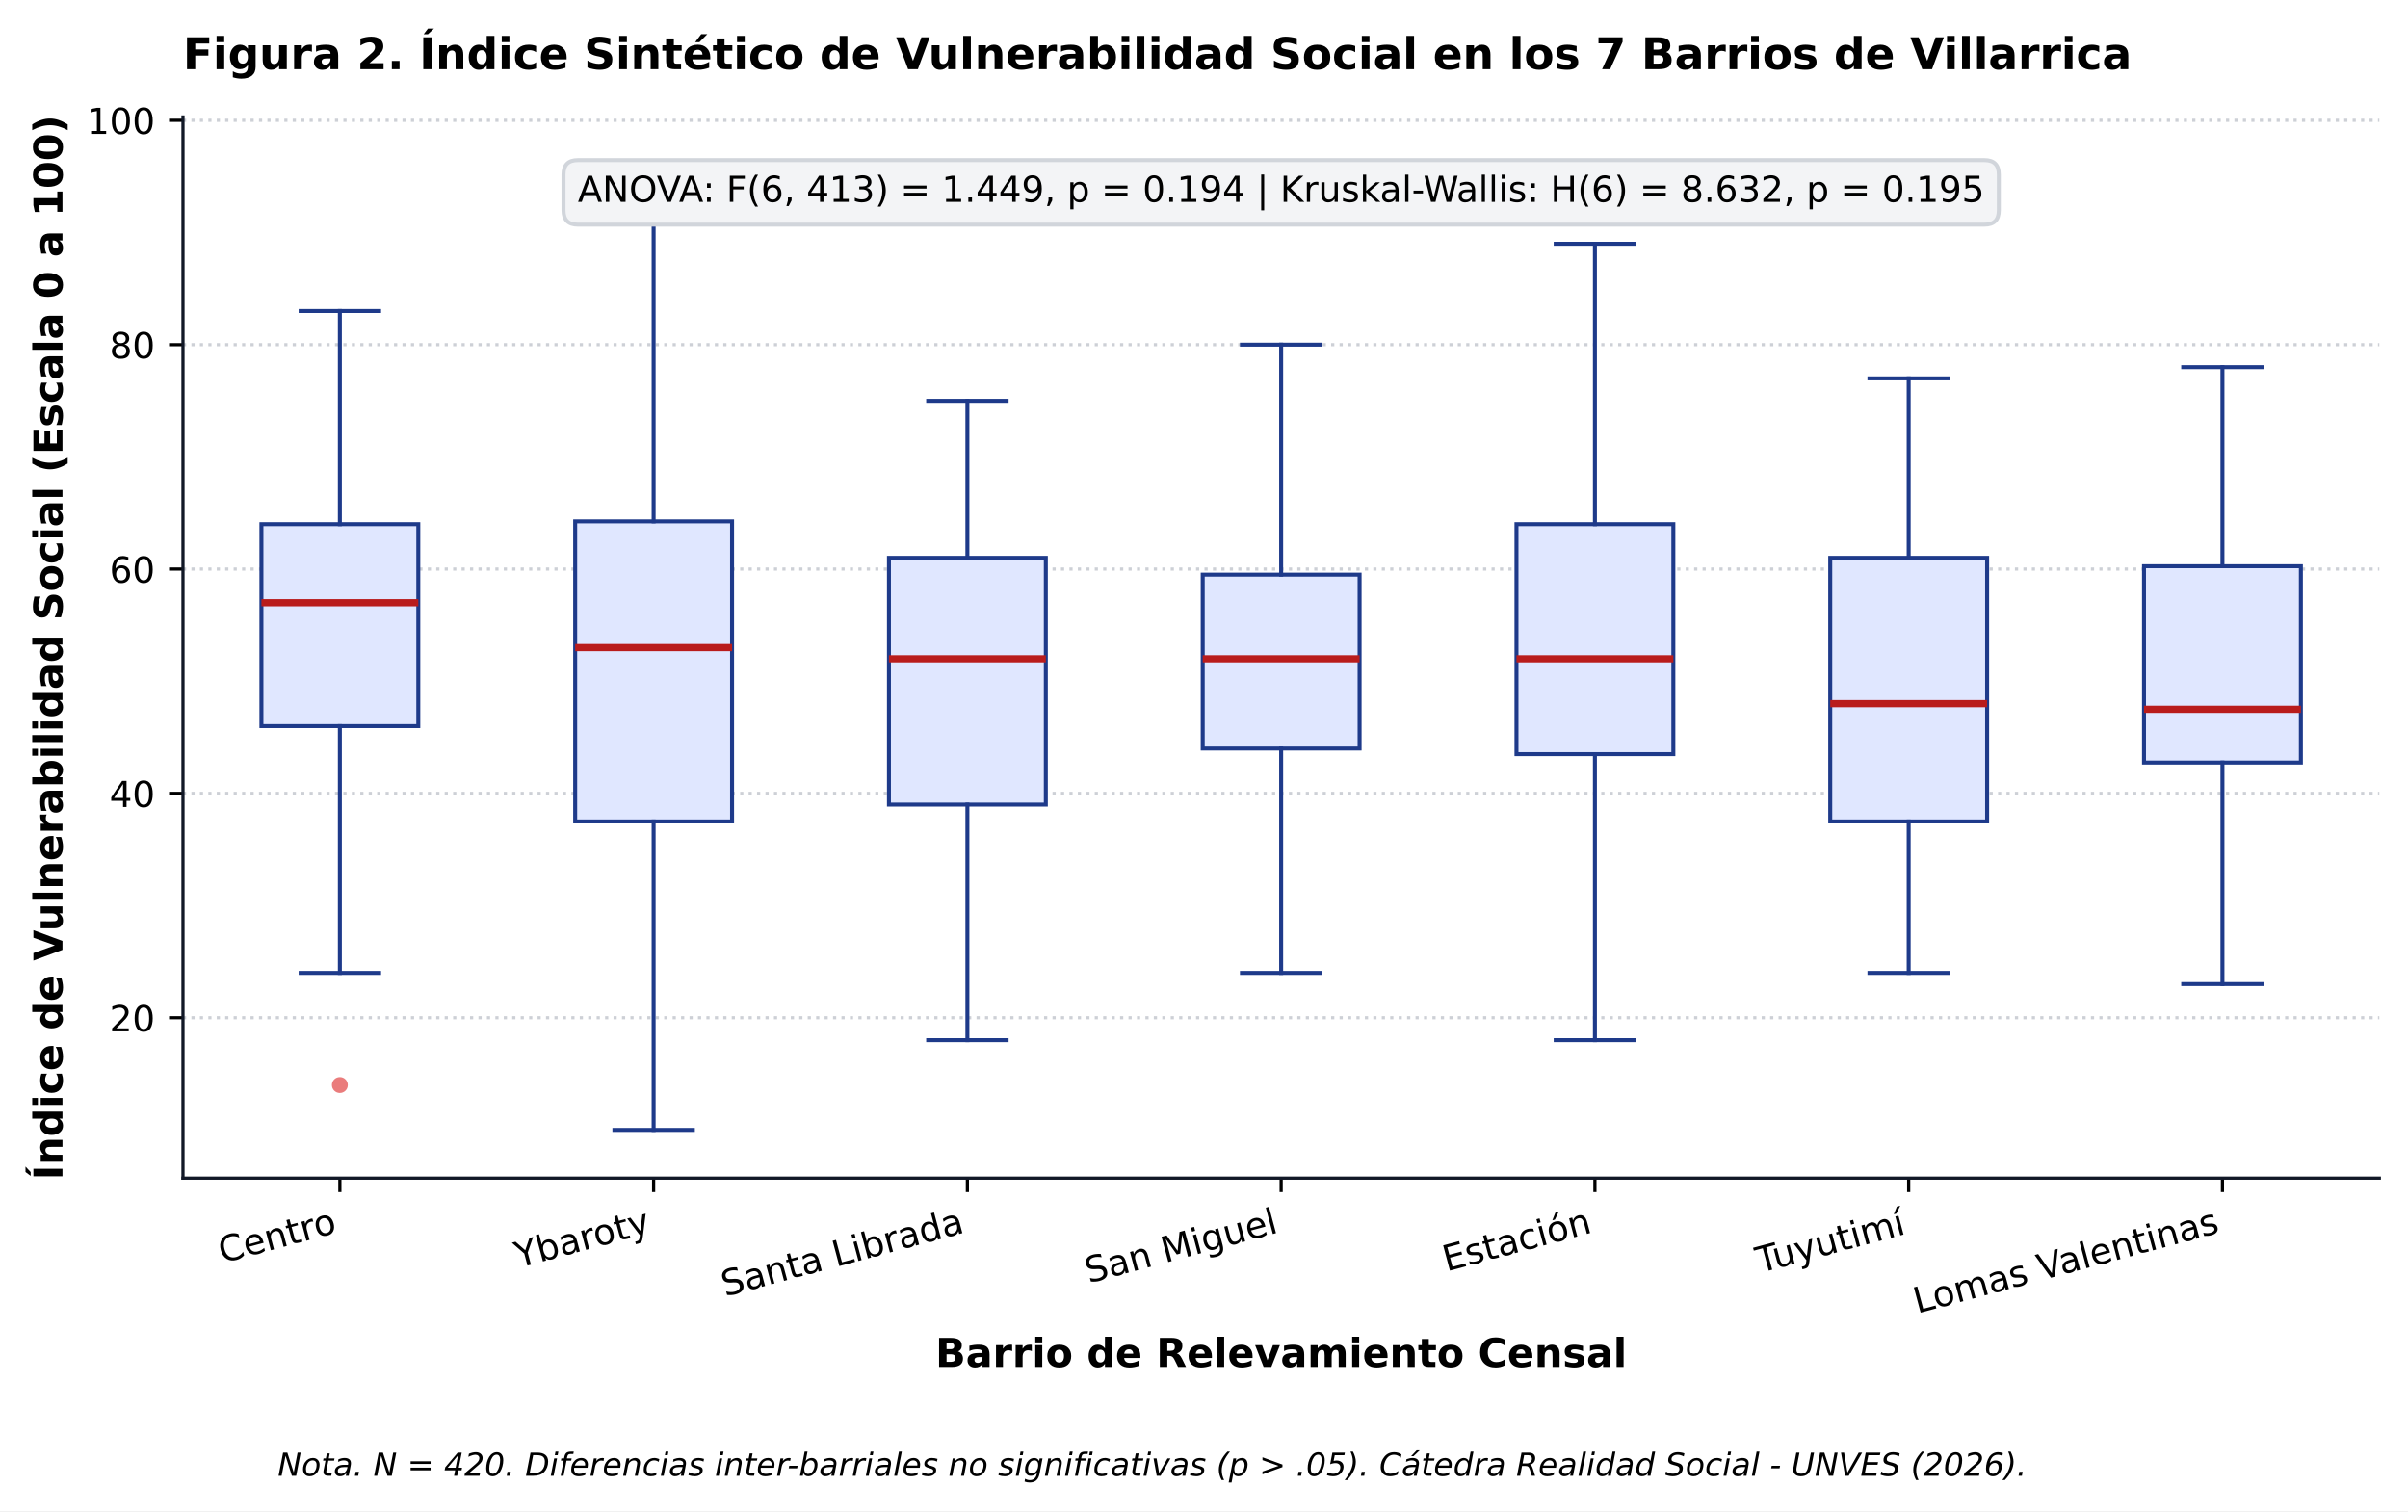
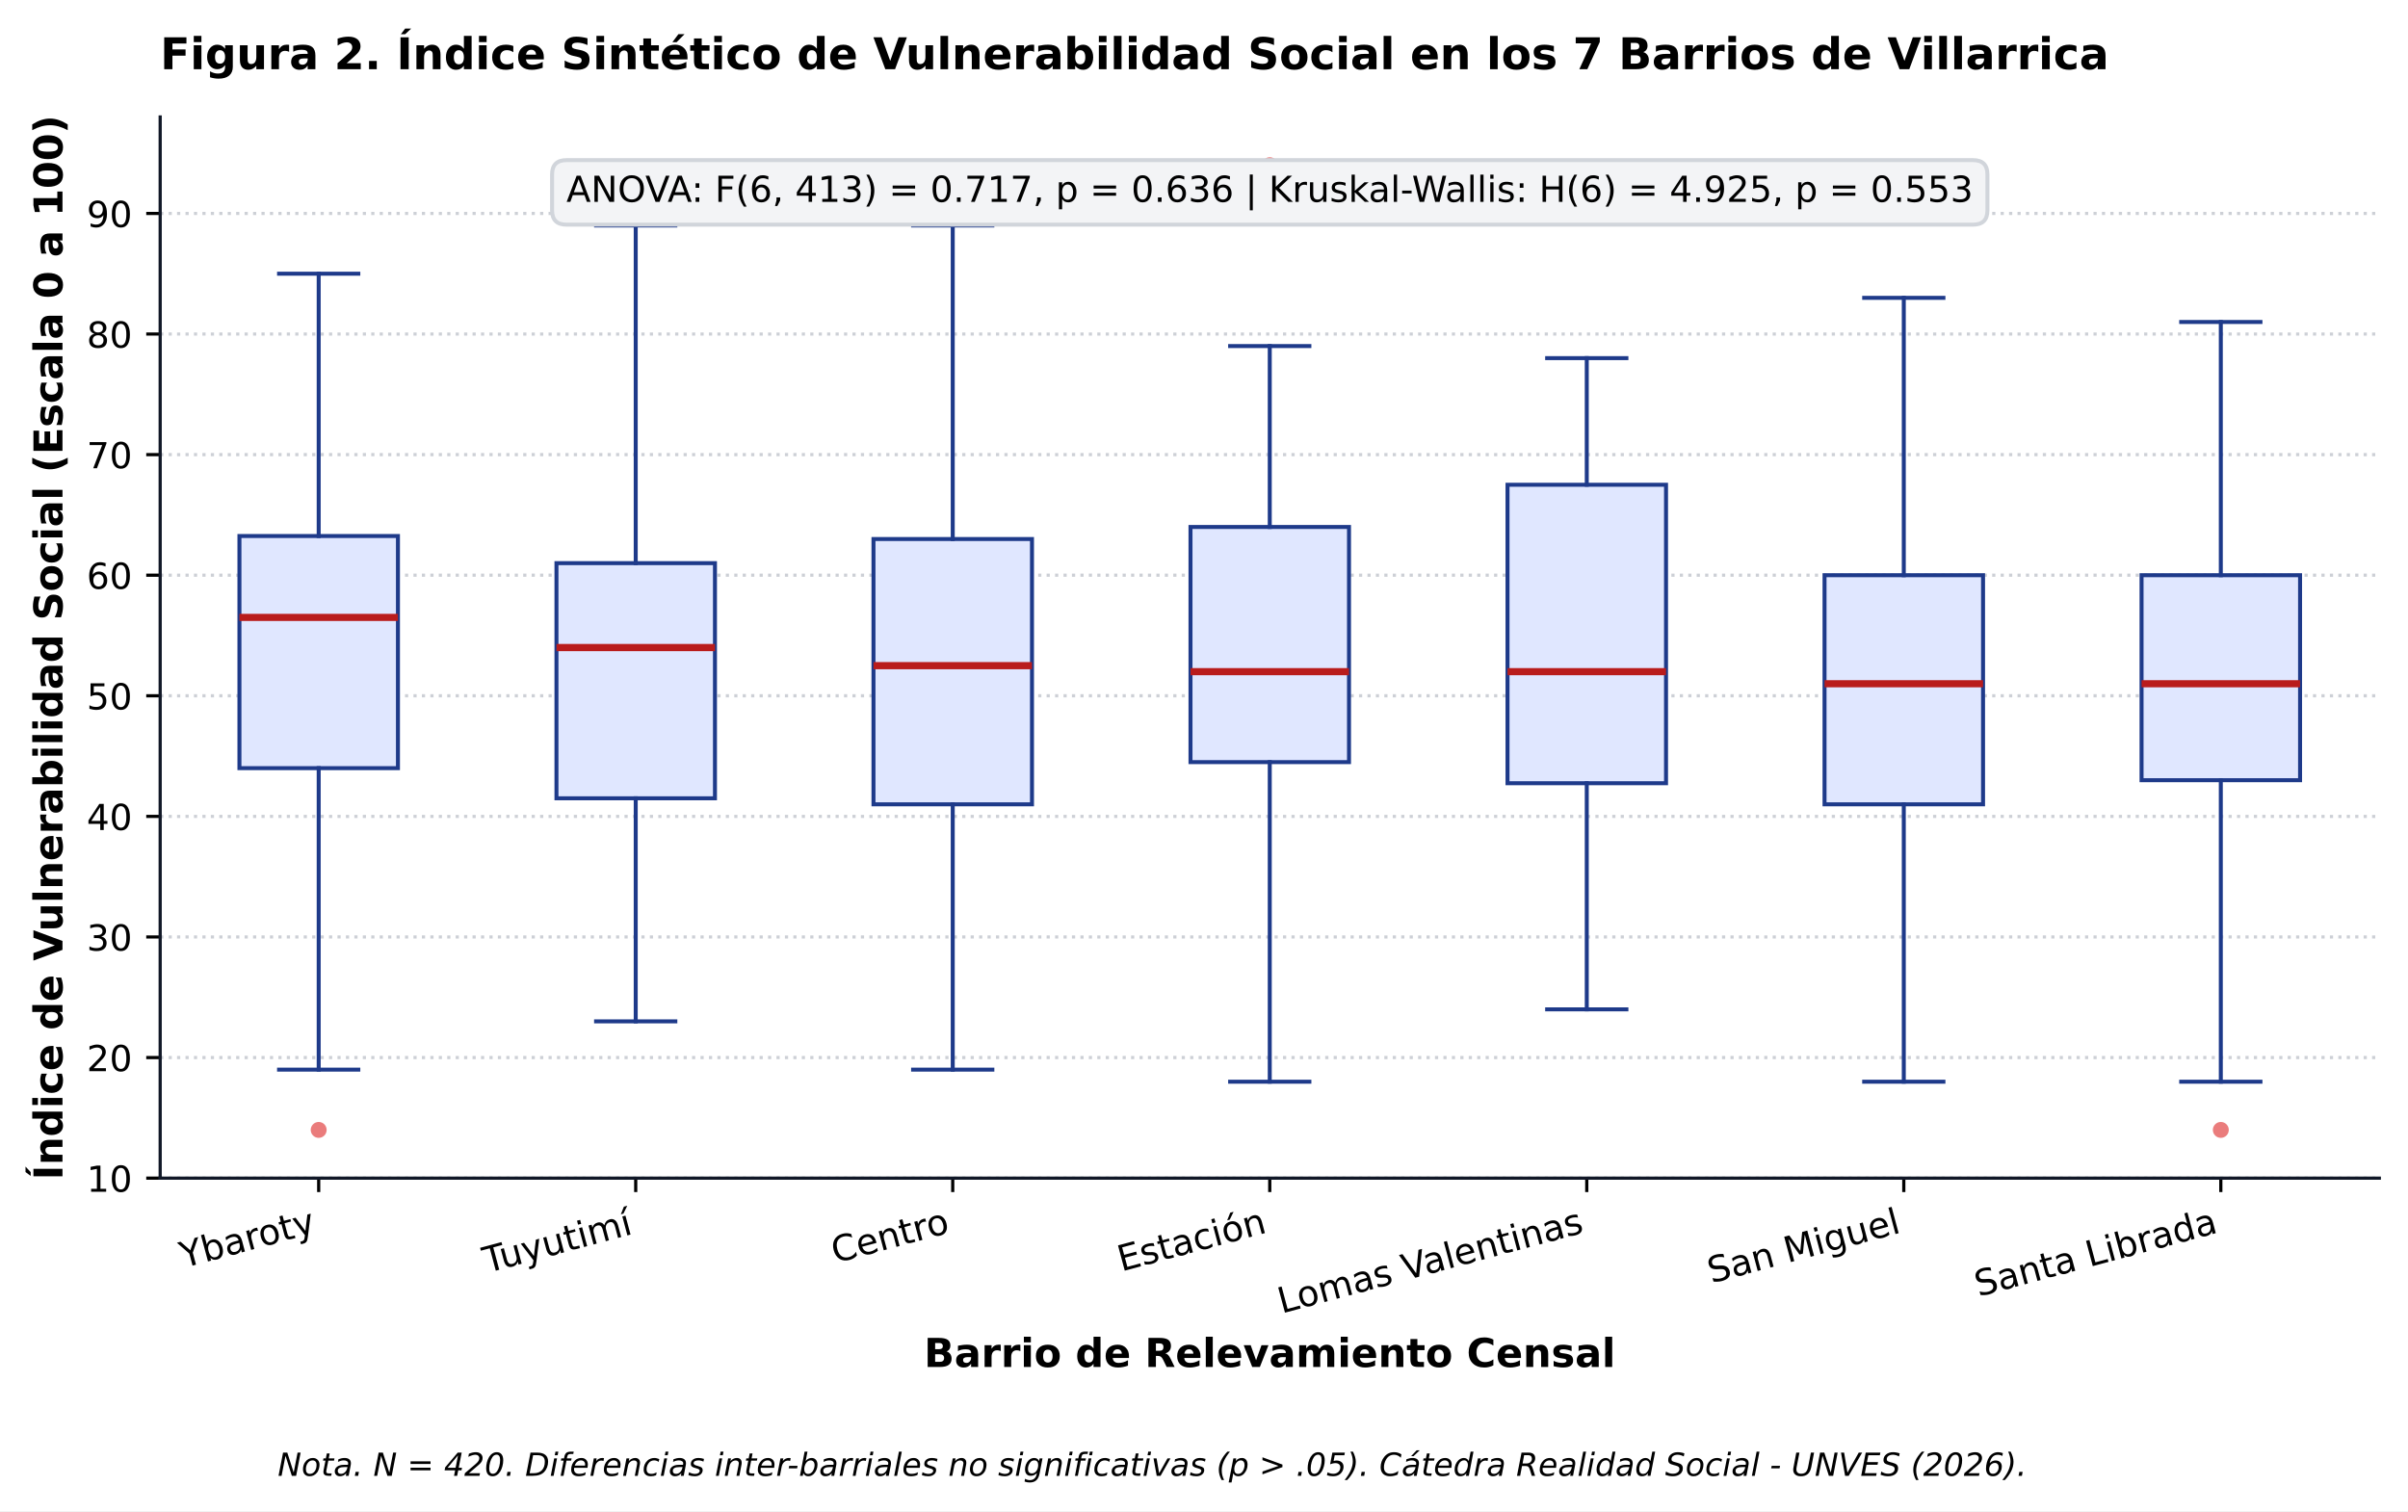
- <svg xmlns="http://www.w3.org/2000/svg" xmlns:xlink="http://www.w3.org/1999/xlink" width="604.694pt" height="379.52pt" viewBox="0 0 604.694 379.52" version="1.1">
+ <svg xmlns="http://www.w3.org/2000/svg" xmlns:xlink="http://www.w3.org/1999/xlink" width="604.683pt" height="379.52pt" viewBox="0 0 604.683 379.52" version="1.1">
  <defs>
    <style type="text/css">*{stroke-linejoin: round; stroke-linecap: butt}</style>
  </defs>
  <g id="figure_1">
    <g id="patch_1">
-       <path d="M 0 379.52  L 604.694 379.52  L 604.694 -0  L 0 -0  z " style="fill: #ffffff" />
+       <path d="M 0 379.52  L 604.683 379.52  L 604.683 -0  L 0 -0  z " style="fill: #ffffff" />
    </g>
    <g id="axes_1">
      <g id="patch_2">
-         <path d="M 45.949 295.893  L 597.494 295.893  L 597.494 29.377  L 45.949 29.377  z " style="fill: #ffffff" />
+         <path d="M 40.223 295.893  L 597.483 295.893  L 597.483 29.377  L 40.223 29.377  z " style="fill: #ffffff" />
      </g>
      <g id="matplotlib.axis_1">
        <g id="xtick_1">
          <g id="line2d_1">
            <defs>
-               <path id="md545a787c0" d="M 0 0  L 0 3.5  " style="stroke: #000000; stroke-width: 0.8" />
+               <path id="mec6fbf2c2d" d="M 0 0  L 0 3.5  " style="stroke: #000000; stroke-width: 0.8" />
            </defs>
            <g>
-               <use xlink:href="#md545a787c0" x="85.345" y="295.893" style="stroke: #000000; stroke-width: 0.8" />
+               <use xlink:href="#mec6fbf2c2d" x="80.027" y="295.893" style="stroke: #000000; stroke-width: 0.8" />
            </g>
          </g>
          <g id="text_1">
-             <text style="font: 9px 'DejaVu Sans', 'Helvetica', 'Arial', sans-serif" transform="translate(55.82632 317.2785) rotate(-15)">Centro</text>
+             <text style="font: 9px 'DejaVu Sans', 'Helvetica', 'Arial', sans-serif" transform="translate(46.13582 318.4501) rotate(-15)">Ybaroty</text>
          </g>
        </g>
        <g id="xtick_2">
          <g id="line2d_2">
            <g>
-               <use xlink:href="#md545a787c0" x="164.137" y="295.893" style="stroke: #000000; stroke-width: 0.8" />
+               <use xlink:href="#mec6fbf2c2d" x="159.636" y="295.893" style="stroke: #000000; stroke-width: 0.8" />
            </g>
          </g>
          <g id="text_2">
-             <text style="font: 9px 'DejaVu Sans', 'Helvetica', 'Arial', sans-serif" transform="translate(130.246 318.4501) rotate(-15)">Ybaroty</text>
+             <text style="font: 9px 'DejaVu Sans', 'Helvetica', 'Arial', sans-serif" transform="translate(122.2861 319.7245) rotate(-15)">Tuyutimí</text>
          </g>
        </g>
        <g id="xtick_3">
          <g id="line2d_3">
            <g>
-               <use xlink:href="#md545a787c0" x="242.929" y="295.893" style="stroke: #000000; stroke-width: 0.8" />
+               <use xlink:href="#mec6fbf2c2d" x="239.244" y="295.893" style="stroke: #000000; stroke-width: 0.8" />
            </g>
          </g>
          <g id="text_3">
-             <text style="font: 9px 'DejaVu Sans', 'Helvetica', 'Arial', sans-serif" transform="translate(182.0657 325.6774) rotate(-15)">Santa Librada</text>
+             <text style="font: 9px 'DejaVu Sans', 'Helvetica', 'Arial', sans-serif" transform="translate(209.7254 317.2785) rotate(-15)">Centro</text>
          </g>
        </g>
        <g id="xtick_4">
          <g id="line2d_4">
            <g>
-               <use xlink:href="#md545a787c0" x="321.722" y="295.893" style="stroke: #000000; stroke-width: 0.8" />
+               <use xlink:href="#mec6fbf2c2d" x="318.853" y="295.893" style="stroke: #000000; stroke-width: 0.8" />
            </g>
          </g>
          <g id="text_4">
-             <text style="font: 9px 'DejaVu Sans', 'Helvetica', 'Arial', sans-serif" transform="translate(273.4102 322.314) rotate(-15)">San Miguel</text>
+             <text style="font: 9px 'DejaVu Sans', 'Helvetica', 'Arial', sans-serif" transform="translate(281.5874 319.3542) rotate(-15)">Estación</text>
          </g>
        </g>
        <g id="xtick_5">
          <g id="line2d_5">
            <g>
-               <use xlink:href="#md545a787c0" x="400.514" y="295.893" style="stroke: #000000; stroke-width: 0.8" />
+               <use xlink:href="#mec6fbf2c2d" x="398.461" y="295.893" style="stroke: #000000; stroke-width: 0.8" />
            </g>
          </g>
          <g id="text_5">
-             <text style="font: 9px 'DejaVu Sans', 'Helvetica', 'Arial', sans-serif" transform="translate(363.2483 319.3542) rotate(-15)">Estación</text>
+             <text style="font: 9px 'DejaVu Sans', 'Helvetica', 'Arial', sans-serif" transform="translate(321.8166 329.9059) rotate(-15)">Lomas Valentinas</text>
          </g>
        </g>
        <g id="xtick_6">
          <g id="line2d_6">
            <g>
-               <use xlink:href="#md545a787c0" x="479.306" y="295.893" style="stroke: #000000; stroke-width: 0.8" />
+               <use xlink:href="#mec6fbf2c2d" x="478.07" y="295.893" style="stroke: #000000; stroke-width: 0.8" />
            </g>
          </g>
          <g id="text_6">
-             <text style="font: 9px 'DejaVu Sans', 'Helvetica', 'Arial', sans-serif" transform="translate(441.9562 319.7245) rotate(-15)">Tuyutimí</text>
+             <text style="font: 9px 'DejaVu Sans', 'Helvetica', 'Arial', sans-serif" transform="translate(429.7586 322.314) rotate(-15)">San Miguel</text>
          </g>
        </g>
        <g id="xtick_7">
          <g id="line2d_7">
            <g>
-               <use xlink:href="#md545a787c0" x="558.098" y="295.893" style="stroke: #000000; stroke-width: 0.8" />
+               <use xlink:href="#mec6fbf2c2d" x="557.679" y="295.893" style="stroke: #000000; stroke-width: 0.8" />
            </g>
          </g>
          <g id="text_7">
-             <text style="font: 9px 'DejaVu Sans', 'Helvetica', 'Arial', sans-serif" transform="translate(481.4532 329.9059) rotate(-15)">Lomas Valentinas</text>
+             <text style="font: 9px 'DejaVu Sans', 'Helvetica', 'Arial', sans-serif" transform="translate(496.8148 325.6774) rotate(-15)">Santa Librada</text>
          </g>
        </g>
        <g id="text_8">
-           <text style="font: 700 10px 'DejaVu Sans', 'Helvetica', 'Arial', sans-serif; text-anchor: middle" x="321.722" y="343.312" transform="rotate(-0 321.7216 343.3123)">Barrio de Relevamiento Censal</text>
+           <text style="font: 700 10px 'DejaVu Sans', 'Helvetica', 'Arial', sans-serif; text-anchor: middle" x="318.853" y="343.312" transform="rotate(-0 318.8528 343.3123)">Barrio de Relevamiento Censal</text>
        </g>
      </g>
      <g id="matplotlib.axis_2">
        <g id="ytick_1">
          <g id="line2d_8">
-             <path d="M 45.949 255.606  L 597.494 255.606  " clip-path="url(#pcb3b541920)" style="fill: none; stroke-dasharray: 0.8,1.32; stroke-dashoffset: 0; stroke: #9ca3af; stroke-opacity: 0.5; stroke-width: 0.8" />
+             <path d="M 40.223 295.893  L 597.483 295.893  " clip-path="url(#p924caceab9)" style="fill: none; stroke-dasharray: 0.8,1.32; stroke-dashoffset: 0; stroke: #9ca3af; stroke-opacity: 0.5; stroke-width: 0.8" />
          </g>
          <g id="line2d_9">
            <defs>
-               <path id="m10434b86ae" d="M 0 0  L -3.5 0  " style="stroke: #000000; stroke-width: 0.8" />
+               <path id="md4448d183f" d="M 0 0  L -3.5 0  " style="stroke: #000000; stroke-width: 0.8" />
            </defs>
            <g>
-               <use xlink:href="#m10434b86ae" x="45.949" y="255.606" style="stroke: #000000; stroke-width: 0.8" />
+               <use xlink:href="#md4448d183f" x="40.223" y="295.893" style="stroke: #000000; stroke-width: 0.8" />
            </g>
          </g>
          <g id="text_9">
-             <text style="font: 9px 'DejaVu Sans', 'Helvetica', 'Arial', sans-serif; text-anchor: end" x="38.949" y="259.025" transform="rotate(-0 38.94906 259.0251)">20</text>
+             <text style="font: 9px 'DejaVu Sans', 'Helvetica', 'Arial', sans-serif; text-anchor: end" x="33.223" y="299.313" transform="rotate(-0 33.22281 299.3125)">10</text>
          </g>
        </g>
        <g id="ytick_2">
          <g id="line2d_10">
-             <path d="M 45.949 199.26  L 597.494 199.26  " clip-path="url(#pcb3b541920)" style="fill: none; stroke-dasharray: 0.8,1.32; stroke-dashoffset: 0; stroke: #9ca3af; stroke-opacity: 0.5; stroke-width: 0.8" />
+             <path d="M 40.223 265.607  L 597.483 265.607  " clip-path="url(#p924caceab9)" style="fill: none; stroke-dasharray: 0.8,1.32; stroke-dashoffset: 0; stroke: #9ca3af; stroke-opacity: 0.5; stroke-width: 0.8" />
          </g>
          <g id="line2d_11">
            <g>
-               <use xlink:href="#m10434b86ae" x="45.949" y="199.26" style="stroke: #000000; stroke-width: 0.8" />
+               <use xlink:href="#md4448d183f" x="40.223" y="265.607" style="stroke: #000000; stroke-width: 0.8" />
            </g>
          </g>
          <g id="text_10">
-             <text style="font: 9px 'DejaVu Sans', 'Helvetica', 'Arial', sans-serif; text-anchor: end" x="38.949" y="202.679" transform="rotate(-0 38.94906 202.6791)">40</text>
+             <text style="font: 9px 'DejaVu Sans', 'Helvetica', 'Arial', sans-serif; text-anchor: end" x="33.223" y="269.027" transform="rotate(-0 33.22281 269.0265)">20</text>
          </g>
        </g>
        <g id="ytick_3">
          <g id="line2d_12">
-             <path d="M 45.949 142.914  L 597.494 142.914  " clip-path="url(#pcb3b541920)" style="fill: none; stroke-dasharray: 0.8,1.32; stroke-dashoffset: 0; stroke: #9ca3af; stroke-opacity: 0.5; stroke-width: 0.8" />
+             <path d="M 40.223 235.321  L 597.483 235.321  " clip-path="url(#p924caceab9)" style="fill: none; stroke-dasharray: 0.8,1.32; stroke-dashoffset: 0; stroke: #9ca3af; stroke-opacity: 0.5; stroke-width: 0.8" />
          </g>
          <g id="line2d_13">
            <g>
-               <use xlink:href="#m10434b86ae" x="45.949" y="142.914" style="stroke: #000000; stroke-width: 0.8" />
+               <use xlink:href="#md4448d183f" x="40.223" y="235.321" style="stroke: #000000; stroke-width: 0.8" />
            </g>
          </g>
          <g id="text_11">
-             <text style="font: 9px 'DejaVu Sans', 'Helvetica', 'Arial', sans-serif; text-anchor: end" x="38.949" y="146.333" transform="rotate(-0 38.94906 146.3332)">60</text>
+             <text style="font: 9px 'DejaVu Sans', 'Helvetica', 'Arial', sans-serif; text-anchor: end" x="33.223" y="238.741" transform="rotate(-0 33.22281 238.7406)">30</text>
          </g>
        </g>
        <g id="ytick_4">
          <g id="line2d_14">
-             <path d="M 45.949 86.568  L 597.494 86.568  " clip-path="url(#pcb3b541920)" style="fill: none; stroke-dasharray: 0.8,1.32; stroke-dashoffset: 0; stroke: #9ca3af; stroke-opacity: 0.5; stroke-width: 0.8" />
+             <path d="M 40.223 205.035  L 597.483 205.035  " clip-path="url(#p924caceab9)" style="fill: none; stroke-dasharray: 0.8,1.32; stroke-dashoffset: 0; stroke: #9ca3af; stroke-opacity: 0.5; stroke-width: 0.8" />
          </g>
          <g id="line2d_15">
            <g>
-               <use xlink:href="#m10434b86ae" x="45.949" y="86.568" style="stroke: #000000; stroke-width: 0.8" />
+               <use xlink:href="#md4448d183f" x="40.223" y="205.035" style="stroke: #000000; stroke-width: 0.8" />
            </g>
          </g>
          <g id="text_12">
-             <text style="font: 9px 'DejaVu Sans', 'Helvetica', 'Arial', sans-serif; text-anchor: end" x="38.949" y="89.987" transform="rotate(-0 38.94906 89.98719)">80</text>
+             <text style="font: 9px 'DejaVu Sans', 'Helvetica', 'Arial', sans-serif; text-anchor: end" x="33.223" y="208.455" transform="rotate(-0 33.22281 208.4546)">40</text>
          </g>
        </g>
        <g id="ytick_5">
          <g id="line2d_16">
-             <path d="M 45.949 30.222  L 597.494 30.222  " clip-path="url(#pcb3b541920)" style="fill: none; stroke-dasharray: 0.8,1.32; stroke-dashoffset: 0; stroke: #9ca3af; stroke-opacity: 0.5; stroke-width: 0.8" />
+             <path d="M 40.223 174.749  L 597.483 174.749  " clip-path="url(#p924caceab9)" style="fill: none; stroke-dasharray: 0.8,1.32; stroke-dashoffset: 0; stroke: #9ca3af; stroke-opacity: 0.5; stroke-width: 0.8" />
          </g>
          <g id="line2d_17">
            <g>
-               <use xlink:href="#m10434b86ae" x="45.949" y="30.222" style="stroke: #000000; stroke-width: 0.8" />
+               <use xlink:href="#md4448d183f" x="40.223" y="174.749" style="stroke: #000000; stroke-width: 0.8" />
            </g>
          </g>
          <g id="text_13">
-             <text style="font: 9px 'DejaVu Sans', 'Helvetica', 'Arial', sans-serif; text-anchor: end" x="38.949" y="33.641" transform="rotate(-0 38.94906 33.6412)">100</text>
-           </g>
-         </g>
-         <g id="text_14">
+             <text style="font: 9px 'DejaVu Sans', 'Helvetica', 'Arial', sans-serif; text-anchor: end" x="33.223" y="178.169" transform="rotate(-0 33.22281 178.1686)">50</text>
+           </g>
+         </g>
+         <g id="ytick_6">
+           <g id="line2d_18">
+             <path d="M 40.223 144.463  L 597.483 144.463  " clip-path="url(#p924caceab9)" style="fill: none; stroke-dasharray: 0.8,1.32; stroke-dashoffset: 0; stroke: #9ca3af; stroke-opacity: 0.5; stroke-width: 0.8" />
+           </g>
+           <g id="line2d_19">
+             <g>
+               <use xlink:href="#md4448d183f" x="40.223" y="144.463" style="stroke: #000000; stroke-width: 0.8" />
+             </g>
+           </g>
+           <g id="text_14">
+             <text style="font: 9px 'DejaVu Sans', 'Helvetica', 'Arial', sans-serif; text-anchor: end" x="33.223" y="147.883" transform="rotate(-0 33.22281 147.8827)">60</text>
+           </g>
+         </g>
+         <g id="ytick_7">
+           <g id="line2d_20">
+             <path d="M 40.223 114.177  L 597.483 114.177  " clip-path="url(#p924caceab9)" style="fill: none; stroke-dasharray: 0.8,1.32; stroke-dashoffset: 0; stroke: #9ca3af; stroke-opacity: 0.5; stroke-width: 0.8" />
+           </g>
+           <g id="line2d_21">
+             <g>
+               <use xlink:href="#md4448d183f" x="40.223" y="114.177" style="stroke: #000000; stroke-width: 0.8" />
+             </g>
+           </g>
+           <g id="text_15">
+             <text style="font: 9px 'DejaVu Sans', 'Helvetica', 'Arial', sans-serif; text-anchor: end" x="33.223" y="117.597" transform="rotate(-0 33.22281 117.5967)">70</text>
+           </g>
+         </g>
+         <g id="ytick_8">
+           <g id="line2d_22">
+             <path d="M 40.223 83.891  L 597.483 83.891  " clip-path="url(#p924caceab9)" style="fill: none; stroke-dasharray: 0.8,1.32; stroke-dashoffset: 0; stroke: #9ca3af; stroke-opacity: 0.5; stroke-width: 0.8" />
+           </g>
+           <g id="line2d_23">
+             <g>
+               <use xlink:href="#md4448d183f" x="40.223" y="83.891" style="stroke: #000000; stroke-width: 0.8" />
+             </g>
+           </g>
+           <g id="text_16">
+             <text style="font: 9px 'DejaVu Sans', 'Helvetica', 'Arial', sans-serif; text-anchor: end" x="33.223" y="87.311" transform="rotate(-0 33.22281 87.31075)">80</text>
+           </g>
+         </g>
+         <g id="ytick_9">
+           <g id="line2d_24">
+             <path d="M 40.223 53.605  L 597.483 53.605  " clip-path="url(#p924caceab9)" style="fill: none; stroke-dasharray: 0.8,1.32; stroke-dashoffset: 0; stroke: #9ca3af; stroke-opacity: 0.5; stroke-width: 0.8" />
+           </g>
+           <g id="line2d_25">
+             <g>
+               <use xlink:href="#md4448d183f" x="40.223" y="53.605" style="stroke: #000000; stroke-width: 0.8" />
+             </g>
+           </g>
+           <g id="text_17">
+             <text style="font: 9px 'DejaVu Sans', 'Helvetica', 'Arial', sans-serif; text-anchor: end" x="33.223" y="57.025" transform="rotate(-0 33.22281 57.02479)">90</text>
+           </g>
+         </g>
+         <g id="text_18">
          <text style="font: 700 10px 'DejaVu Sans', 'Helvetica', 'Arial', sans-serif; text-anchor: middle" x="15.691" y="162.635" transform="rotate(-90 15.69063 162.635)">Índice de Vulnerabilidad Social (Escala 0 a 100)</text>
        </g>
      </g>
      <g id="patch_3">
-         <path d="M 65.647 182.356  L 105.043 182.356  L 105.043 131.645  L 65.647 131.645  L 65.647 182.356  z " clip-path="url(#pcb3b541920)" style="fill: #e0e7ff; stroke: #1e3a8a; stroke-linejoin: miter" />
-       </g>
-       <g id="line2d_18">
-         <path d="M 85.345 182.356  L 85.345 244.337  " clip-path="url(#pcb3b541920)" style="fill: none; stroke: #1e3a8a; stroke-linecap: square" />
-       </g>
-       <g id="line2d_19">
-         <path d="M 85.345 131.645  L 85.345 78.116  " clip-path="url(#pcb3b541920)" style="fill: none; stroke: #1e3a8a; stroke-linecap: square" />
-       </g>
-       <g id="line2d_20">
-         <path d="M 75.496 244.337  L 95.194 244.337  " clip-path="url(#pcb3b541920)" style="fill: none; stroke: #1e3a8a; stroke-linecap: square" />
-       </g>
-       <g id="line2d_21">
-         <path d="M 75.496 78.116  L 95.194 78.116  " clip-path="url(#pcb3b541920)" style="fill: none; stroke: #1e3a8a; stroke-linecap: square" />
-       </g>
-       <g id="line2d_22">
+         <path d="M 60.125 192.921  L 99.929 192.921  L 99.929 134.62  L 60.125 134.62  L 60.125 192.921  z " clip-path="url(#p924caceab9)" style="fill: #e0e7ff; stroke: #1e3a8a; stroke-linejoin: miter" />
+       </g>
+       <g id="line2d_26">
+         <path d="M 80.027 192.921  L 80.027 268.636  " clip-path="url(#p924caceab9)" style="fill: none; stroke: #1e3a8a; stroke-linecap: square" />
+       </g>
+       <g id="line2d_27">
+         <path d="M 80.027 134.62  L 80.027 68.748  " clip-path="url(#p924caceab9)" style="fill: none; stroke: #1e3a8a; stroke-linecap: square" />
+       </g>
+       <g id="line2d_28">
+         <path d="M 70.076 268.636  L 89.978 268.636  " clip-path="url(#p924caceab9)" style="fill: none; stroke: #1e3a8a; stroke-linecap: square" />
+       </g>
+       <g id="line2d_29">
+         <path d="M 70.076 68.748  L 89.978 68.748  " clip-path="url(#p924caceab9)" style="fill: none; stroke: #1e3a8a; stroke-linecap: square" />
+       </g>
+       <g id="line2d_30">
        <defs>
-           <path id="m4107b98da2" d="M 0 2  C 0.53 2 1.039 1.789 1.414 1.414  C 1.789 1.039 2 0.53 2 0  C 2 -0.53 1.789 -1.039 1.414 -1.414  C 1.039 -1.789 0.53 -2 0 -2  C -0.53 -2 -1.039 -1.789 -1.414 -1.414  C -1.789 -1.039 -2 -0.53 -2 0  C -2 0.53 -1.789 1.039 -1.414 1.414  C -1.039 1.789 -0.53 2 0 2  z " style="stroke: #000000; stroke-opacity: 0" />
+           <path id="me508ade423" d="M 0 2  C 0.53 2 1.039 1.789 1.414 1.414  C 1.789 1.039 2 0.53 2 0  C 2 -0.53 1.789 -1.039 1.414 -1.414  C 1.039 -1.789 0.53 -2 0 -2  C -0.53 -2 -1.039 -1.789 -1.414 -1.414  C -1.789 -1.039 -2 -0.53 -2 0  C -2 0.53 -1.789 1.039 -1.414 1.414  C -1.039 1.789 -0.53 2 0 2  z " style="stroke: #000000; stroke-opacity: 0" />
        </defs>
-         <g clip-path="url(#pcb3b541920)">
-           <use xlink:href="#m4107b98da2" x="85.345" y="272.51" style="fill: #dc2626; fill-opacity: 0.6; stroke: #000000; stroke-opacity: 0" />
+         <g clip-path="url(#p924caceab9)">
+           <use xlink:href="#me508ade423" x="80.027" y="283.779" style="fill: #dc2626; fill-opacity: 0.6; stroke: #000000; stroke-opacity: 0" />
        </g>
      </g>
      <g id="patch_4">
-         <path d="M 144.439 206.303  L 183.835 206.303  L 183.835 130.94  L 144.439 130.94  L 144.439 206.303  z " clip-path="url(#pcb3b541920)" style="fill: #e0e7ff; stroke: #1e3a8a; stroke-linejoin: miter" />
-       </g>
-       <g id="line2d_23">
-         <path d="M 164.137 206.303  L 164.137 283.779  " clip-path="url(#pcb3b541920)" style="fill: none; stroke: #1e3a8a; stroke-linecap: square" />
-       </g>
-       <g id="line2d_24">
-         <path d="M 164.137 130.94  L 164.137 41.491  " clip-path="url(#pcb3b541920)" style="fill: none; stroke: #1e3a8a; stroke-linecap: square" />
-       </g>
-       <g id="line2d_25">
-         <path d="M 154.288 283.779  L 173.986 283.779  " clip-path="url(#pcb3b541920)" style="fill: none; stroke: #1e3a8a; stroke-linecap: square" />
-       </g>
-       <g id="line2d_26">
-         <path d="M 154.288 41.491  L 173.986 41.491  " clip-path="url(#pcb3b541920)" style="fill: none; stroke: #1e3a8a; stroke-linecap: square" />
-       </g>
-       <g id="line2d_27" />
+         <path d="M 139.734 200.492  L 179.538 200.492  L 179.538 141.435  L 139.734 141.435  L 139.734 200.492  z " clip-path="url(#p924caceab9)" style="fill: #e0e7ff; stroke: #1e3a8a; stroke-linejoin: miter" />
+       </g>
+       <g id="line2d_31">
+         <path d="M 159.636 200.492  L 159.636 256.521  " clip-path="url(#p924caceab9)" style="fill: none; stroke: #1e3a8a; stroke-linecap: square" />
+       </g>
+       <g id="line2d_32">
+         <path d="M 159.636 141.435  L 159.636 56.634  " clip-path="url(#p924caceab9)" style="fill: none; stroke: #1e3a8a; stroke-linecap: square" />
+       </g>
+       <g id="line2d_33">
+         <path d="M 149.685 256.521  L 169.587 256.521  " clip-path="url(#p924caceab9)" style="fill: none; stroke: #1e3a8a; stroke-linecap: square" />
+       </g>
+       <g id="line2d_34">
+         <path d="M 149.685 56.634  L 169.587 56.634  " clip-path="url(#p924caceab9)" style="fill: none; stroke: #1e3a8a; stroke-linecap: square" />
+       </g>
+       <g id="line2d_35" />
      <g id="patch_5">
-         <path d="M 223.231 202.077  L 262.627 202.077  L 262.627 140.097  L 223.231 140.097  L 223.231 202.077  z " clip-path="url(#pcb3b541920)" style="fill: #e0e7ff; stroke: #1e3a8a; stroke-linejoin: miter" />
-       </g>
-       <g id="line2d_28">
-         <path d="M 242.929 202.077  L 242.929 261.24  " clip-path="url(#pcb3b541920)" style="fill: none; stroke: #1e3a8a; stroke-linecap: square" />
-       </g>
-       <g id="line2d_29">
-         <path d="M 242.929 140.097  L 242.929 100.654  " clip-path="url(#pcb3b541920)" style="fill: none; stroke: #1e3a8a; stroke-linecap: square" />
-       </g>
-       <g id="line2d_30">
-         <path d="M 233.08 261.24  L 252.778 261.24  " clip-path="url(#pcb3b541920)" style="fill: none; stroke: #1e3a8a; stroke-linecap: square" />
-       </g>
-       <g id="line2d_31">
-         <path d="M 233.08 100.654  L 252.778 100.654  " clip-path="url(#pcb3b541920)" style="fill: none; stroke: #1e3a8a; stroke-linecap: square" />
-       </g>
-       <g id="line2d_32" />
+         <path d="M 219.342 202.007  L 259.146 202.007  L 259.146 135.378  L 219.342 135.378  L 219.342 202.007  z " clip-path="url(#p924caceab9)" style="fill: #e0e7ff; stroke: #1e3a8a; stroke-linejoin: miter" />
+       </g>
+       <g id="line2d_36">
+         <path d="M 239.244 202.007  L 239.244 268.636  " clip-path="url(#p924caceab9)" style="fill: none; stroke: #1e3a8a; stroke-linecap: square" />
+       </g>
+       <g id="line2d_37">
+         <path d="M 239.244 135.378  L 239.244 56.634  " clip-path="url(#p924caceab9)" style="fill: none; stroke: #1e3a8a; stroke-linecap: square" />
+       </g>
+       <g id="line2d_38">
+         <path d="M 229.293 268.636  L 249.195 268.636  " clip-path="url(#p924caceab9)" style="fill: none; stroke: #1e3a8a; stroke-linecap: square" />
+       </g>
+       <g id="line2d_39">
+         <path d="M 229.293 56.634  L 249.195 56.634  " clip-path="url(#p924caceab9)" style="fill: none; stroke: #1e3a8a; stroke-linecap: square" />
+       </g>
+       <g id="line2d_40" />
      <g id="patch_6">
-         <path d="M 302.024 187.991  L 341.42 187.991  L 341.42 144.323  L 302.024 144.323  L 302.024 187.991  z " clip-path="url(#pcb3b541920)" style="fill: #e0e7ff; stroke: #1e3a8a; stroke-linejoin: miter" />
-       </g>
-       <g id="line2d_33">
-         <path d="M 321.722 187.991  L 321.722 244.337  " clip-path="url(#pcb3b541920)" style="fill: none; stroke: #1e3a8a; stroke-linecap: square" />
-       </g>
-       <g id="line2d_34">
-         <path d="M 321.722 144.323  L 321.722 86.568  " clip-path="url(#pcb3b541920)" style="fill: none; stroke: #1e3a8a; stroke-linecap: square" />
-       </g>
-       <g id="line2d_35">
-         <path d="M 311.873 244.337  L 331.571 244.337  " clip-path="url(#pcb3b541920)" style="fill: none; stroke: #1e3a8a; stroke-linecap: square" />
-       </g>
-       <g id="line2d_36">
-         <path d="M 311.873 86.568  L 331.571 86.568  " clip-path="url(#pcb3b541920)" style="fill: none; stroke: #1e3a8a; stroke-linecap: square" />
-       </g>
-       <g id="line2d_37" />
+         <path d="M 298.951 191.407  L 338.755 191.407  L 338.755 132.349  L 298.951 132.349  L 298.951 191.407  z " clip-path="url(#p924caceab9)" style="fill: #e0e7ff; stroke: #1e3a8a; stroke-linejoin: miter" />
+       </g>
+       <g id="line2d_41">
+         <path d="M 318.853 191.407  L 318.853 271.664  " clip-path="url(#p924caceab9)" style="fill: none; stroke: #1e3a8a; stroke-linecap: square" />
+       </g>
+       <g id="line2d_42">
+         <path d="M 318.853 132.349  L 318.853 86.92  " clip-path="url(#p924caceab9)" style="fill: none; stroke: #1e3a8a; stroke-linecap: square" />
+       </g>
+       <g id="line2d_43">
+         <path d="M 308.902 271.664  L 328.804 271.664  " clip-path="url(#p924caceab9)" style="fill: none; stroke: #1e3a8a; stroke-linecap: square" />
+       </g>
+       <g id="line2d_44">
+         <path d="M 308.902 86.92  L 328.804 86.92  " clip-path="url(#p924caceab9)" style="fill: none; stroke: #1e3a8a; stroke-linecap: square" />
+       </g>
+       <g id="line2d_45">
+         <g clip-path="url(#p924caceab9)">
+           <use xlink:href="#me508ade423" x="318.853" y="41.491" style="fill: #dc2626; fill-opacity: 0.6; stroke: #000000; stroke-opacity: 0" />
+         </g>
+       </g>
      <g id="patch_7">
-         <path d="M 380.816 189.399  L 420.212 189.399  L 420.212 131.645  L 380.816 131.645  L 380.816 189.399  z " clip-path="url(#pcb3b541920)" style="fill: #e0e7ff; stroke: #1e3a8a; stroke-linejoin: miter" />
-       </g>
-       <g id="line2d_38">
-         <path d="M 400.514 189.399  L 400.514 261.24  " clip-path="url(#pcb3b541920)" style="fill: none; stroke: #1e3a8a; stroke-linecap: square" />
-       </g>
-       <g id="line2d_39">
-         <path d="M 400.514 131.645  L 400.514 61.212  " clip-path="url(#pcb3b541920)" style="fill: none; stroke: #1e3a8a; stroke-linecap: square" />
-       </g>
-       <g id="line2d_40">
-         <path d="M 390.665 261.24  L 410.363 261.24  " clip-path="url(#pcb3b541920)" style="fill: none; stroke: #1e3a8a; stroke-linecap: square" />
-       </g>
-       <g id="line2d_41">
-         <path d="M 390.665 61.212  L 410.363 61.212  " clip-path="url(#pcb3b541920)" style="fill: none; stroke: #1e3a8a; stroke-linecap: square" />
-       </g>
-       <g id="line2d_42" />
+         <path d="M 378.559 196.707  L 418.364 196.707  L 418.364 121.749  L 378.559 121.749  L 378.559 196.707  z " clip-path="url(#p924caceab9)" style="fill: #e0e7ff; stroke: #1e3a8a; stroke-linejoin: miter" />
+       </g>
+       <g id="line2d_46">
+         <path d="M 398.461 196.707  L 398.461 253.493  " clip-path="url(#p924caceab9)" style="fill: none; stroke: #1e3a8a; stroke-linecap: square" />
+       </g>
+       <g id="line2d_47">
+         <path d="M 398.461 121.749  L 398.461 89.949  " clip-path="url(#p924caceab9)" style="fill: none; stroke: #1e3a8a; stroke-linecap: square" />
+       </g>
+       <g id="line2d_48">
+         <path d="M 388.51 253.493  L 408.412 253.493  " clip-path="url(#p924caceab9)" style="fill: none; stroke: #1e3a8a; stroke-linecap: square" />
+       </g>
+       <g id="line2d_49">
+         <path d="M 388.51 89.949  L 408.412 89.949  " clip-path="url(#p924caceab9)" style="fill: none; stroke: #1e3a8a; stroke-linecap: square" />
+       </g>
+       <g id="line2d_50" />
      <g id="patch_8">
-         <path d="M 459.608 206.303  L 499.004 206.303  L 499.004 140.097  L 459.608 140.097  L 459.608 206.303  z " clip-path="url(#pcb3b541920)" style="fill: #e0e7ff; stroke: #1e3a8a; stroke-linejoin: miter" />
-       </g>
-       <g id="line2d_43">
-         <path d="M 479.306 206.303  L 479.306 244.337  " clip-path="url(#pcb3b541920)" style="fill: none; stroke: #1e3a8a; stroke-linecap: square" />
-       </g>
-       <g id="line2d_44">
-         <path d="M 479.306 140.097  L 479.306 95.02  " clip-path="url(#pcb3b541920)" style="fill: none; stroke: #1e3a8a; stroke-linecap: square" />
-       </g>
-       <g id="line2d_45">
-         <path d="M 469.457 244.337  L 489.155 244.337  " clip-path="url(#pcb3b541920)" style="fill: none; stroke: #1e3a8a; stroke-linecap: square" />
-       </g>
-       <g id="line2d_46">
-         <path d="M 469.457 95.02  L 489.155 95.02  " clip-path="url(#pcb3b541920)" style="fill: none; stroke: #1e3a8a; stroke-linecap: square" />
-       </g>
-       <g id="line2d_47" />
+         <path d="M 458.168 202.007  L 497.972 202.007  L 497.972 144.463  L 458.168 144.463  L 458.168 202.007  z " clip-path="url(#p924caceab9)" style="fill: #e0e7ff; stroke: #1e3a8a; stroke-linejoin: miter" />
+       </g>
+       <g id="line2d_51">
+         <path d="M 478.07 202.007  L 478.07 271.664  " clip-path="url(#p924caceab9)" style="fill: none; stroke: #1e3a8a; stroke-linecap: square" />
+       </g>
+       <g id="line2d_52">
+         <path d="M 478.07 144.463  L 478.07 74.806  " clip-path="url(#p924caceab9)" style="fill: none; stroke: #1e3a8a; stroke-linecap: square" />
+       </g>
+       <g id="line2d_53">
+         <path d="M 468.119 271.664  L 488.021 271.664  " clip-path="url(#p924caceab9)" style="fill: none; stroke: #1e3a8a; stroke-linecap: square" />
+       </g>
+       <g id="line2d_54">
+         <path d="M 468.119 74.806  L 488.021 74.806  " clip-path="url(#p924caceab9)" style="fill: none; stroke: #1e3a8a; stroke-linecap: square" />
+       </g>
+       <g id="line2d_55" />
      <g id="patch_9">
-         <path d="M 538.4 191.512  L 577.796 191.512  L 577.796 142.21  L 538.4 142.21  L 538.4 191.512  z " clip-path="url(#pcb3b541920)" style="fill: #e0e7ff; stroke: #1e3a8a; stroke-linejoin: miter" />
-       </g>
-       <g id="line2d_48">
-         <path d="M 558.098 191.512  L 558.098 247.154  " clip-path="url(#pcb3b541920)" style="fill: none; stroke: #1e3a8a; stroke-linecap: square" />
-       </g>
-       <g id="line2d_49">
-         <path d="M 558.098 142.21  L 558.098 92.202  " clip-path="url(#pcb3b541920)" style="fill: none; stroke: #1e3a8a; stroke-linecap: square" />
-       </g>
-       <g id="line2d_50">
-         <path d="M 548.249 247.154  L 567.947 247.154  " clip-path="url(#pcb3b541920)" style="fill: none; stroke: #1e3a8a; stroke-linecap: square" />
-       </g>
-       <g id="line2d_51">
-         <path d="M 548.249 92.202  L 567.947 92.202  " clip-path="url(#pcb3b541920)" style="fill: none; stroke: #1e3a8a; stroke-linecap: square" />
-       </g>
-       <g id="line2d_52" />
-       <g id="line2d_53">
-         <path d="M 65.647 151.366  L 105.043 151.366  " clip-path="url(#pcb3b541920)" style="fill: none; stroke: #b91c1c; stroke-width: 1.8" />
-       </g>
-       <g id="line2d_54">
-         <path d="M 144.439 162.635  L 183.835 162.635  " clip-path="url(#pcb3b541920)" style="fill: none; stroke: #b91c1c; stroke-width: 1.8" />
-       </g>
-       <g id="line2d_55">
-         <path d="M 223.231 165.452  L 262.627 165.452  " clip-path="url(#pcb3b541920)" style="fill: none; stroke: #b91c1c; stroke-width: 1.8" />
+         <path d="M 537.776 195.95  L 577.581 195.95  L 577.581 144.463  L 537.776 144.463  L 537.776 195.95  z " clip-path="url(#p924caceab9)" style="fill: #e0e7ff; stroke: #1e3a8a; stroke-linejoin: miter" />
      </g>
      <g id="line2d_56">
-         <path d="M 302.024 165.452  L 341.42 165.452  " clip-path="url(#pcb3b541920)" style="fill: none; stroke: #b91c1c; stroke-width: 1.8" />
+         <path d="M 557.679 195.95  L 557.679 271.664  " clip-path="url(#p924caceab9)" style="fill: none; stroke: #1e3a8a; stroke-linecap: square" />
      </g>
      <g id="line2d_57">
-         <path d="M 380.816 165.452  L 420.212 165.452  " clip-path="url(#pcb3b541920)" style="fill: none; stroke: #b91c1c; stroke-width: 1.8" />
+         <path d="M 557.679 144.463  L 557.679 80.863  " clip-path="url(#p924caceab9)" style="fill: none; stroke: #1e3a8a; stroke-linecap: square" />
      </g>
      <g id="line2d_58">
-         <path d="M 459.608 176.721  L 499.004 176.721  " clip-path="url(#pcb3b541920)" style="fill: none; stroke: #b91c1c; stroke-width: 1.8" />
+         <path d="M 547.727 271.664  L 567.63 271.664  " clip-path="url(#p924caceab9)" style="fill: none; stroke: #1e3a8a; stroke-linecap: square" />
      </g>
      <g id="line2d_59">
-         <path d="M 538.4 178.13  L 577.796 178.13  " clip-path="url(#pcb3b541920)" style="fill: none; stroke: #b91c1c; stroke-width: 1.8" />
+         <path d="M 547.727 80.863  L 567.63 80.863  " clip-path="url(#p924caceab9)" style="fill: none; stroke: #1e3a8a; stroke-linecap: square" />
+       </g>
+       <g id="line2d_60">
+         <g clip-path="url(#p924caceab9)">
+           <use xlink:href="#me508ade423" x="557.679" y="283.779" style="fill: #dc2626; fill-opacity: 0.6; stroke: #000000; stroke-opacity: 0" />
+         </g>
+       </g>
+       <g id="line2d_61">
+         <path d="M 60.125 155.063  L 99.929 155.063  " clip-path="url(#p924caceab9)" style="fill: none; stroke: #b91c1c; stroke-width: 1.8" />
+       </g>
+       <g id="line2d_62">
+         <path d="M 139.734 162.635  L 179.538 162.635  " clip-path="url(#p924caceab9)" style="fill: none; stroke: #b91c1c; stroke-width: 1.8" />
+       </g>
+       <g id="line2d_63">
+         <path d="M 219.342 167.178  L 259.146 167.178  " clip-path="url(#p924caceab9)" style="fill: none; stroke: #b91c1c; stroke-width: 1.8" />
+       </g>
+       <g id="line2d_64">
+         <path d="M 298.951 168.692  L 338.755 168.692  " clip-path="url(#p924caceab9)" style="fill: none; stroke: #b91c1c; stroke-width: 1.8" />
+       </g>
+       <g id="line2d_65">
+         <path d="M 378.559 168.692  L 418.364 168.692  " clip-path="url(#p924caceab9)" style="fill: none; stroke: #b91c1c; stroke-width: 1.8" />
+       </g>
+       <g id="line2d_66">
+         <path d="M 458.168 171.721  L 497.972 171.721  " clip-path="url(#p924caceab9)" style="fill: none; stroke: #b91c1c; stroke-width: 1.8" />
+       </g>
+       <g id="line2d_67">
+         <path d="M 537.776 171.721  L 577.581 171.721  " clip-path="url(#p924caceab9)" style="fill: none; stroke: #b91c1c; stroke-width: 1.8" />
      </g>
      <g id="patch_10">
-         <path d="M 45.949 295.893  L 45.949 29.377  " style="fill: none; stroke: #111827; stroke-width: 0.8; stroke-linejoin: miter; stroke-linecap: square" />
+         <path d="M 40.223 295.893  L 40.223 29.377  " style="fill: none; stroke: #111827; stroke-width: 0.8; stroke-linejoin: miter; stroke-linecap: square" />
      </g>
      <g id="patch_11">
-         <path d="M 45.949 295.893  L 597.494 295.893  " style="fill: none; stroke: #111827; stroke-width: 0.8; stroke-linejoin: miter; stroke-linecap: square" />
-       </g>
-       <g id="text_15">
+         <path d="M 40.223 295.893  L 597.483 295.893  " style="fill: none; stroke: #111827; stroke-width: 0.8; stroke-linejoin: miter; stroke-linecap: square" />
+       </g>
+       <g id="text_19">
        <g id="patch_12">
-           <path d="M 145.103 56.42  L 498.34 56.42  Q 501.94 56.42 501.94 52.82  L 501.94 43.82  Q 501.94 40.22 498.34 40.22  L 145.103 40.22  Q 141.503 40.22 141.503 43.82  L 141.503 52.82  Q 141.503 56.42 145.103 56.42  z " style="fill: #f3f4f6; stroke: #d1d5db; stroke-linejoin: miter" />
-         </g>
-         <text style="font: 9px 'DejaVu Sans', 'Helvetica', 'Arial', sans-serif; text-anchor: middle" x="321.722" y="50.698" transform="rotate(-0 321.7216 50.69804)">ANOVA: F(6, 413) = 1.449, p = 0.194 | Kruskal-Wallis: H(6) = 8.632, p = 0.195</text>
-       </g>
-       <g id="text_16">
-         <text style="font: 700 11px 'DejaVu Sans', 'Helvetica', 'Arial', sans-serif; text-anchor: start" x="45.949" y="17.377" transform="rotate(-0 45.94906 17.37672)">Figura 2. Índice Sintético de Vulnerabilidad Social en los 7 Barrios de Villarrica</text>
+           <path d="M 142.234 56.42  L 495.471 56.42  Q 499.071 56.42 499.071 52.82  L 499.071 43.82  Q 499.071 40.22 495.471 40.22  L 142.234 40.22  Q 138.634 40.22 138.634 43.82  L 138.634 52.82  Q 138.634 56.42 142.234 56.42  z " style="fill: #f3f4f6; stroke: #d1d5db; stroke-linejoin: miter" />
+         </g>
+         <text style="font: 9px 'DejaVu Sans', 'Helvetica', 'Arial', sans-serif; text-anchor: middle" x="318.853" y="50.698" transform="rotate(-0 318.8528 50.69804)">ANOVA: F(6, 413) = 0.717, p = 0.636 | Kruskal-Wallis: H(6) = 4.925, p = 0.553</text>
+       </g>
+       <g id="text_20">
+         <text style="font: 700 11px 'DejaVu Sans', 'Helvetica', 'Arial', sans-serif; text-anchor: start" x="40.223" y="17.377" transform="rotate(-0 40.22281 17.37672)">Figura 2. Índice Sintético de Vulnerabilidad Social en los 7 Barrios de Villarrica</text>
      </g>
    </g>
-     <g id="text_17">
-       <text style="font: italic 8px 'DejaVu Sans', 'Helvetica', 'Arial', sans-serif; text-anchor: start" x="69.734" y="370.657" transform="rotate(-0 69.73406 370.6567)">Nota. N = 420. Diferencias inter-barriales no significativas (p &gt; .05). Cátedra Realidad Social - UNVES (2026).</text>
+     <g id="text_21">
+       <text style="font: italic 8px 'DejaVu Sans', 'Helvetica', 'Arial', sans-serif; text-anchor: start" x="69.723" y="370.657" transform="rotate(-0 69.72281 370.6567)">Nota. N = 420. Diferencias inter-barriales no significativas (p &gt; .05). Cátedra Realidad Social - UNVES (2026).</text>
    </g>
  </g>
  <defs>
-     <clipPath id="pcb3b541920">
-       <rect x="45.949" y="29.377" width="551.545" height="266.516" />
+     <clipPath id="p924caceab9">
+       <rect x="40.223" y="29.377" width="557.26" height="266.516" />
    </clipPath>
  </defs>
</svg>
